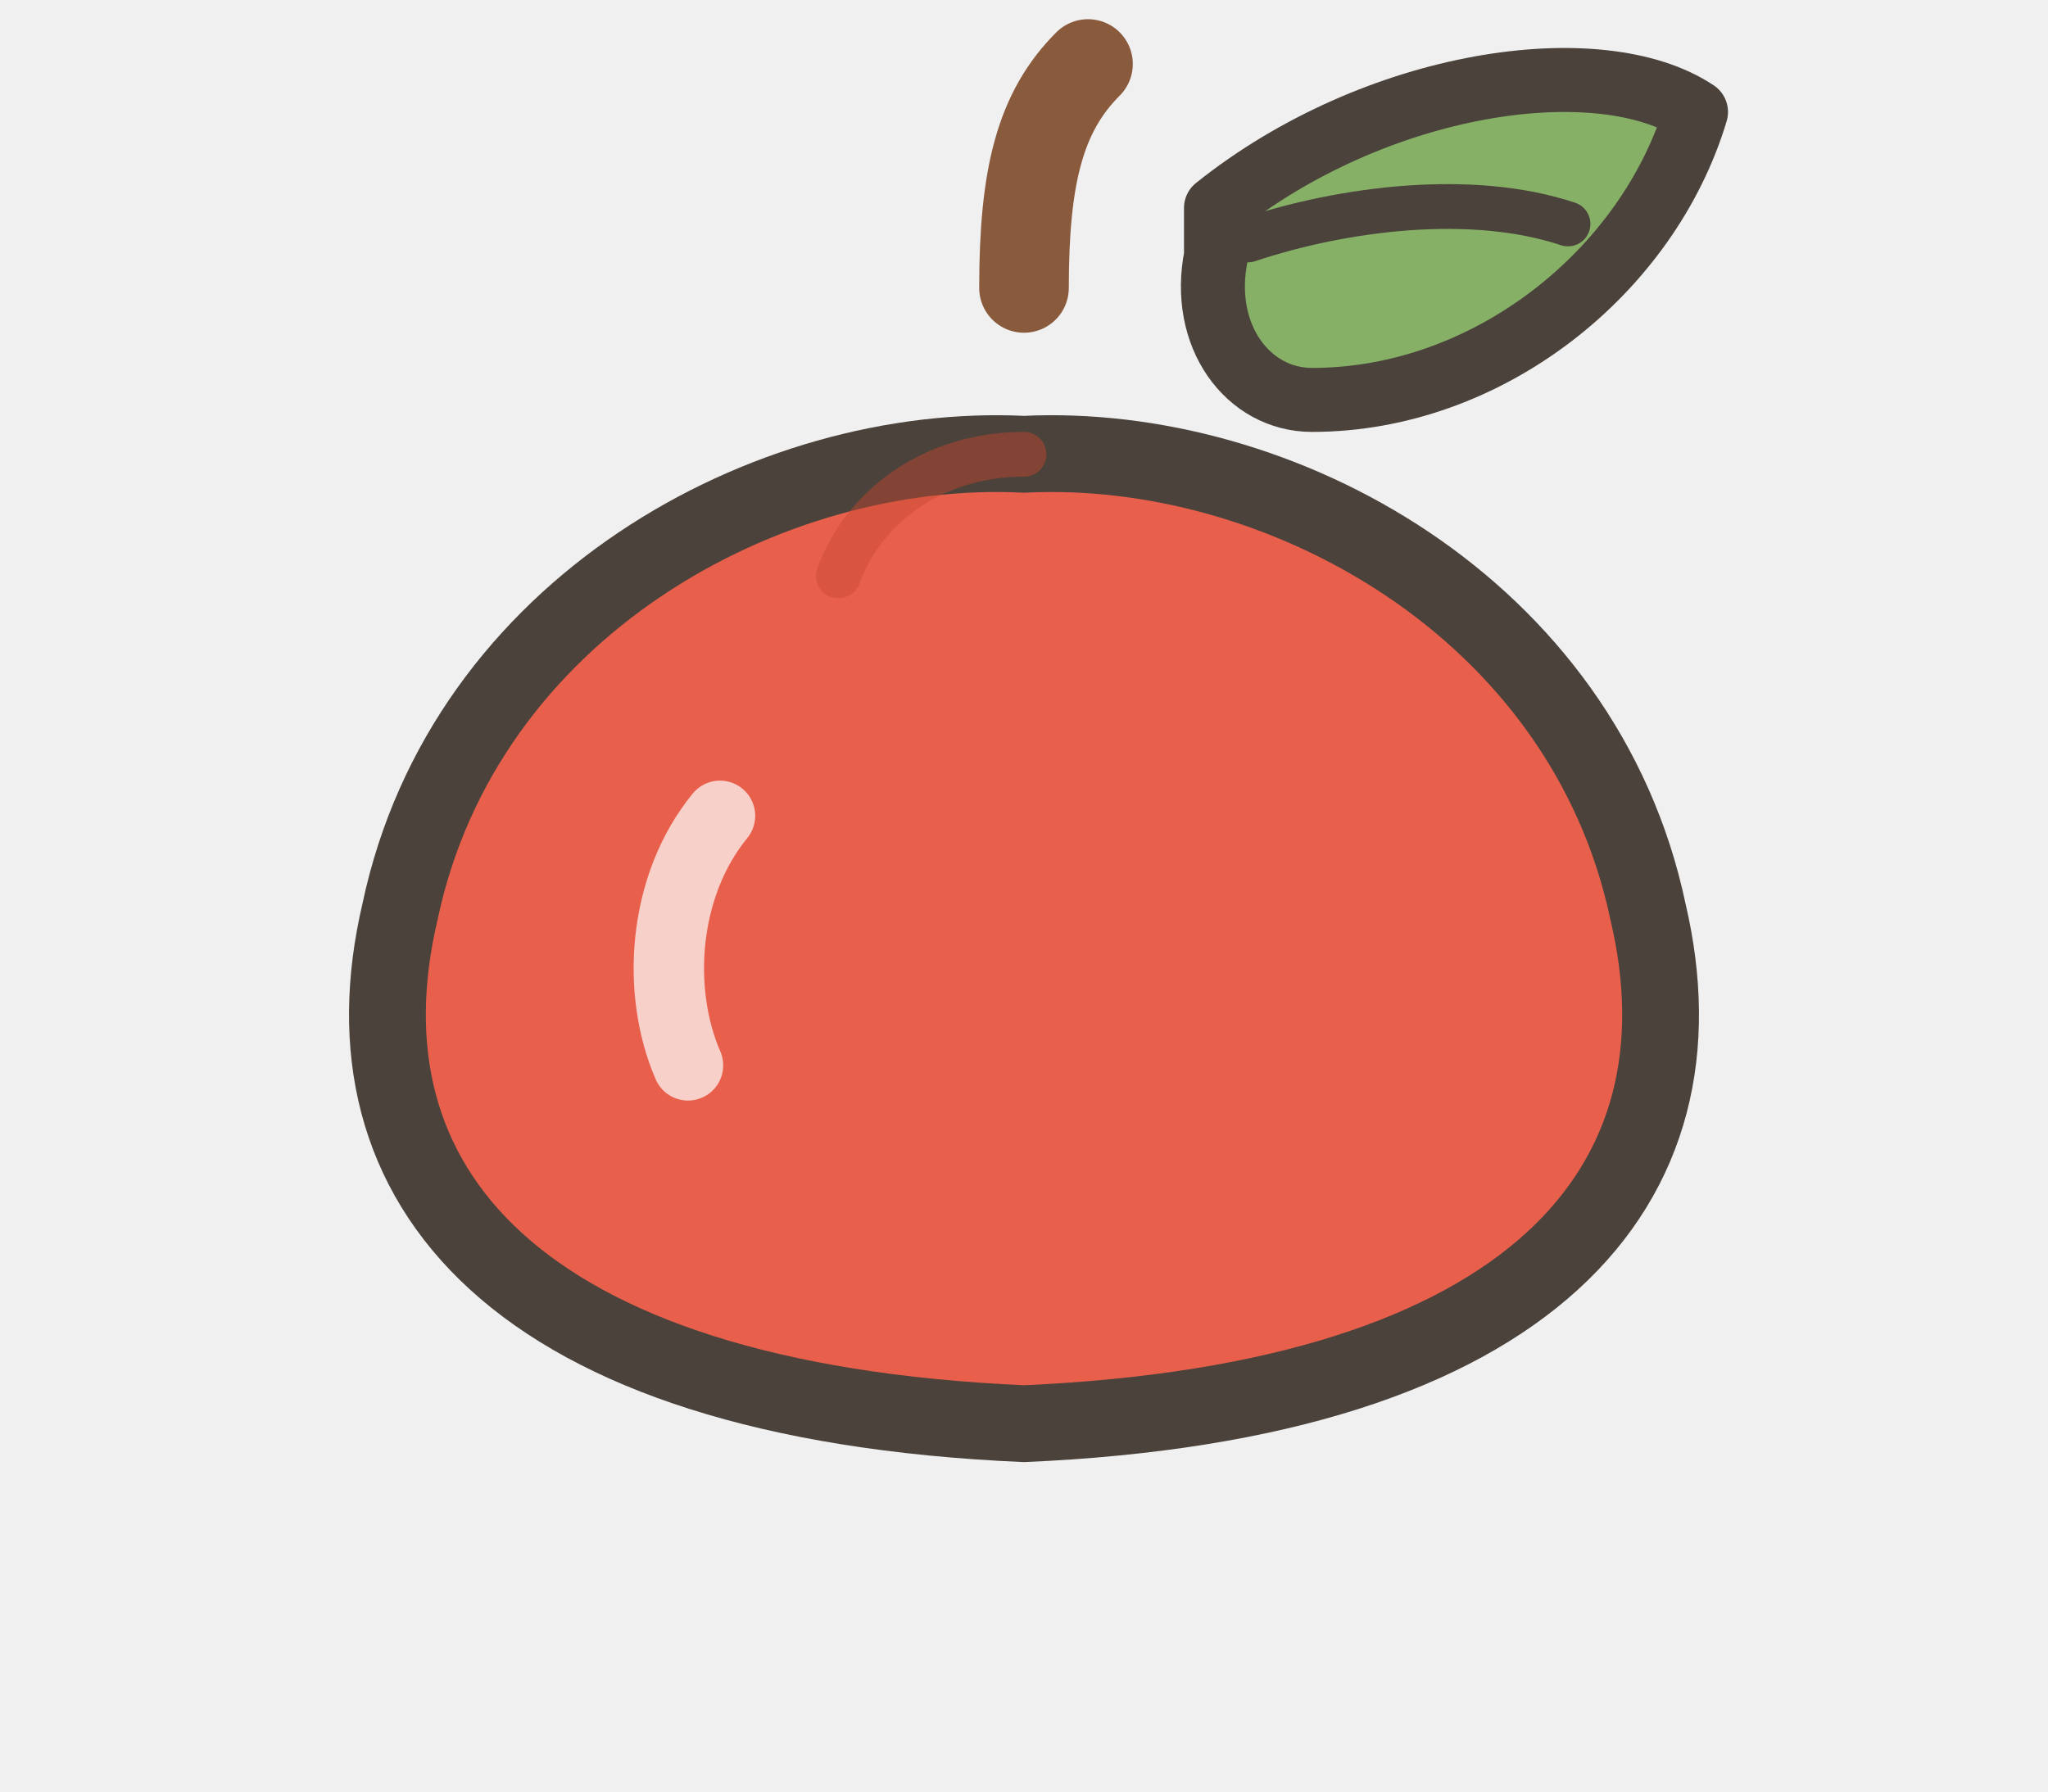
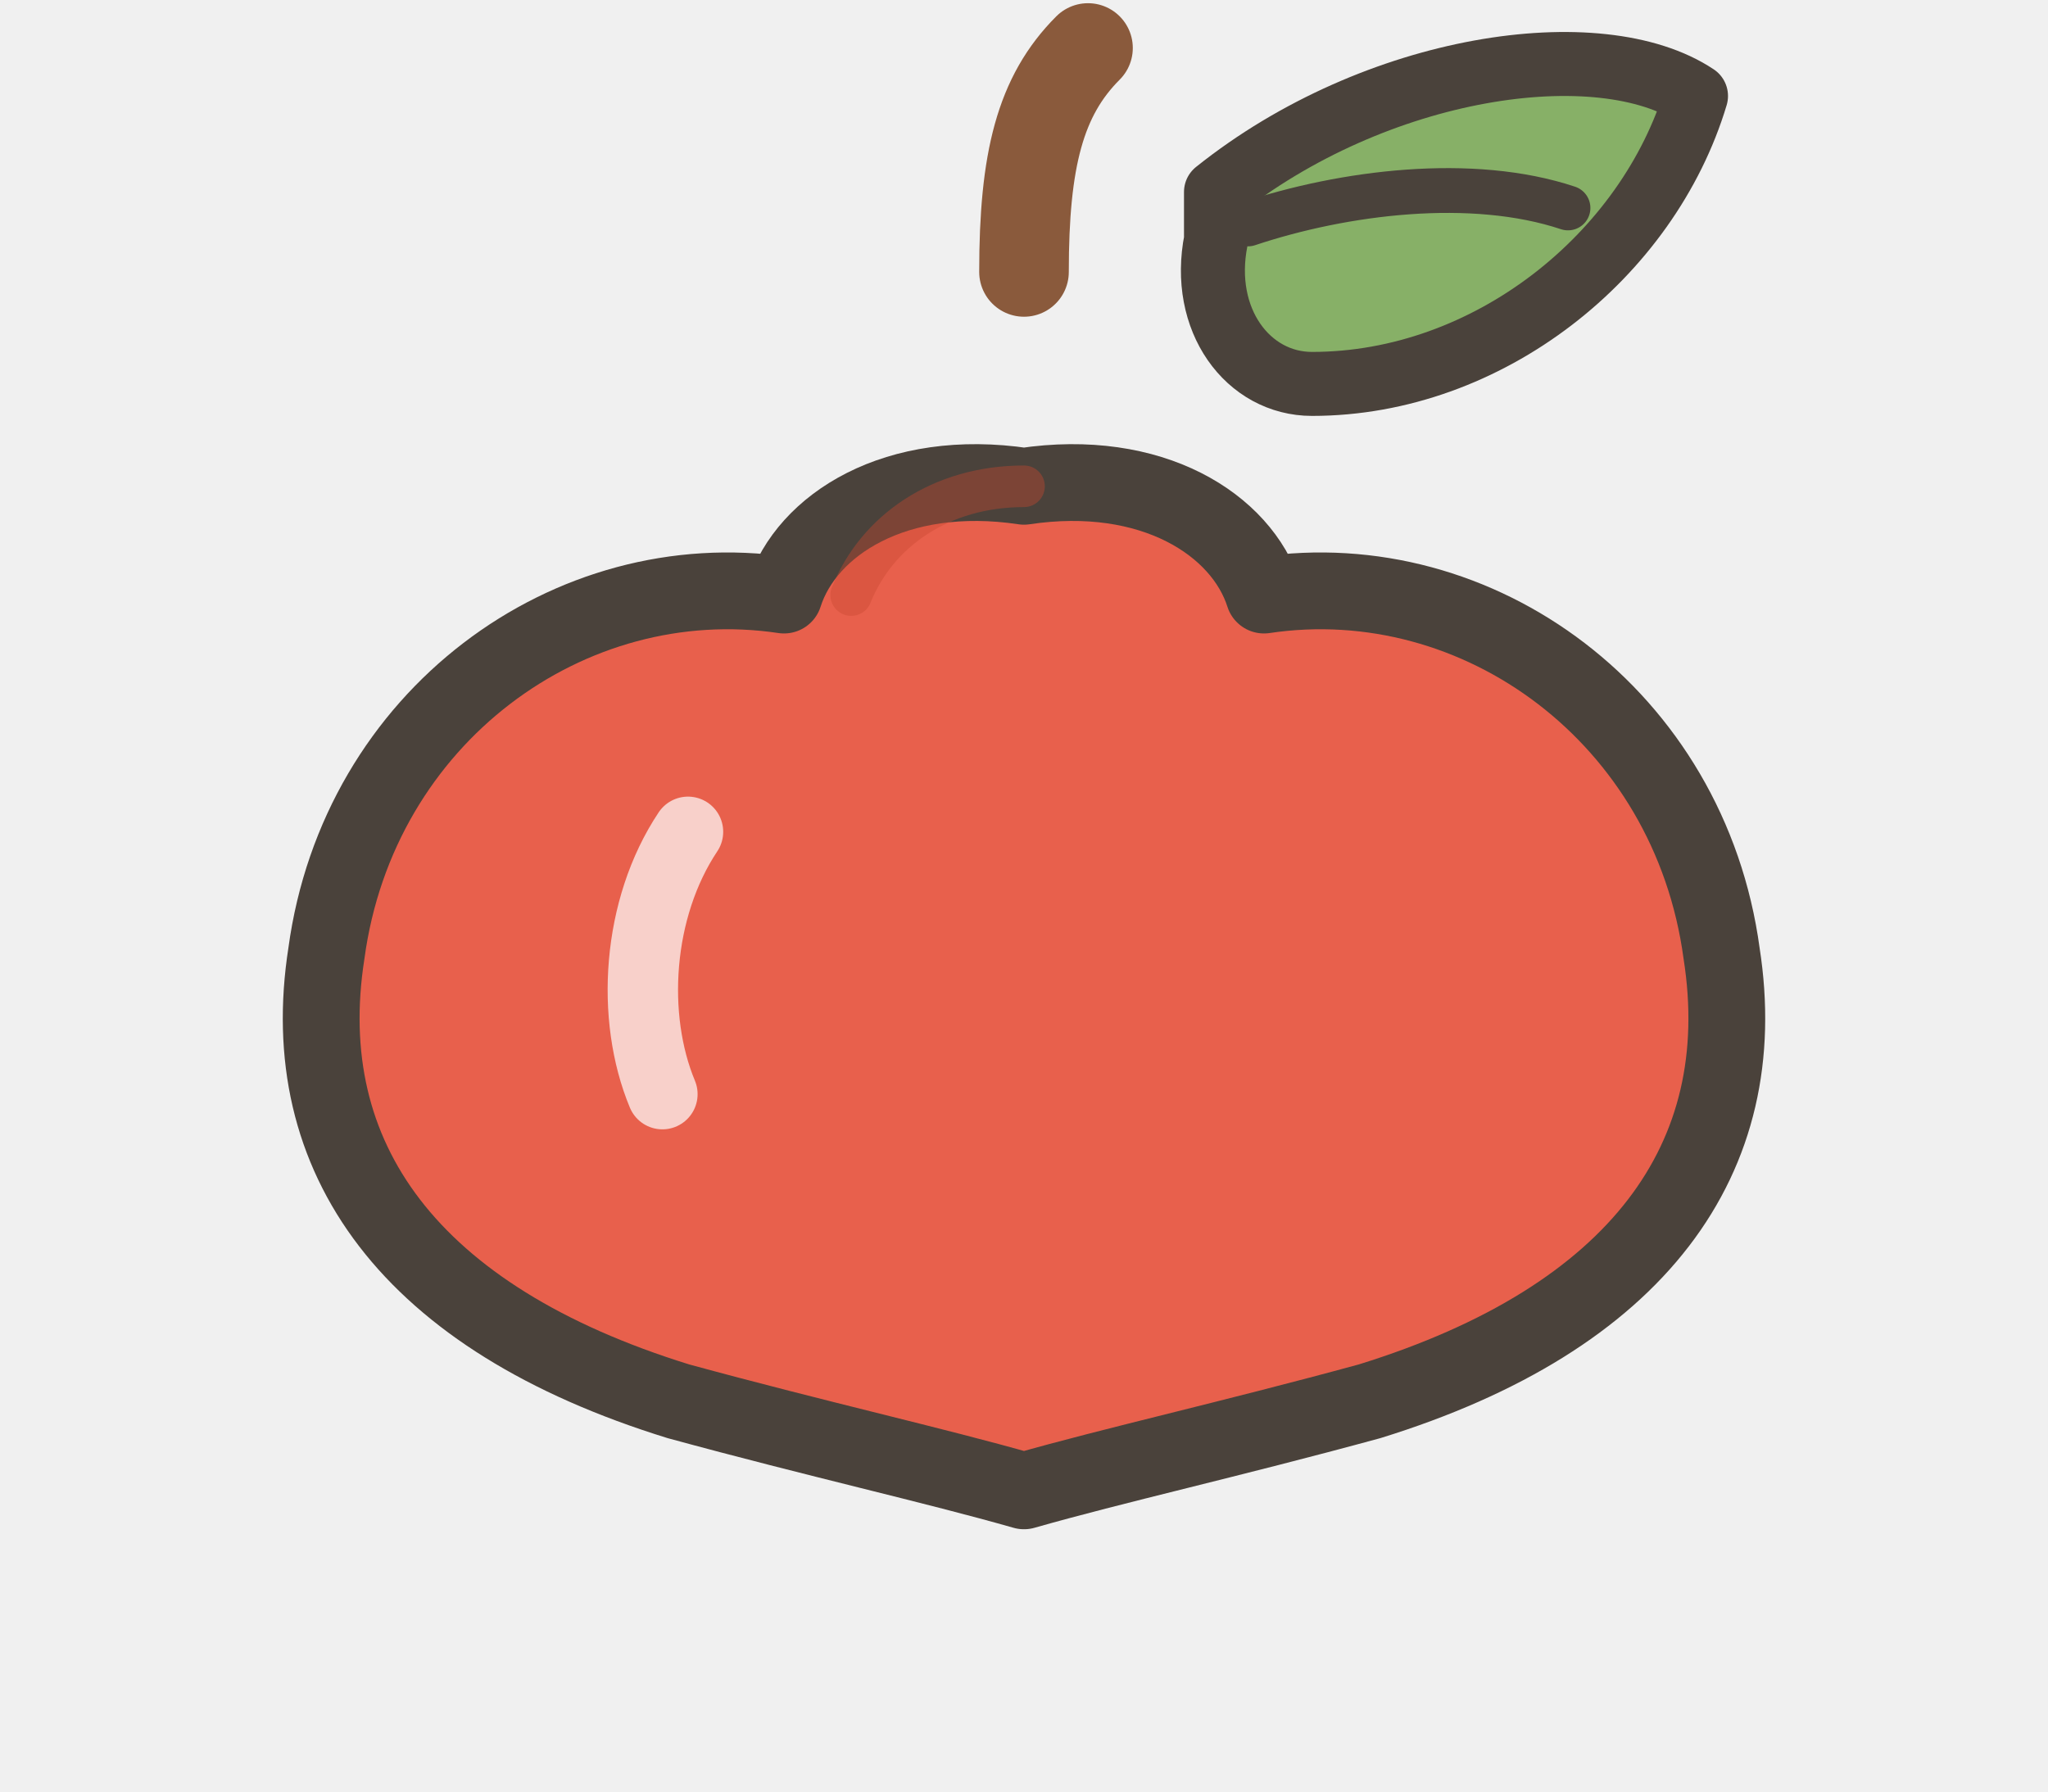
<svg xmlns="http://www.w3.org/2000/svg" viewBox="0 0 64 56" fill="none">
-   <path d="M38 6.5c5-4 12-5 15-3-1.5 5-6.5 9-12 9-2 0-3.5-2-3-4.5Z" fill="#87b067" stroke="#4a423b" stroke-width="2" stroke-linejoin="round" />
-   <path d="M39 7.5c3-1 7-1.5 10-.5" stroke="#4a423b" stroke-width="1.4" stroke-linecap="round" />
-   <path d="M32 9c0-3.5.5-5.5 2-7" stroke="#8a5a3c" stroke-width="2.8" stroke-linecap="round" />
-   <path d="M32 14.2            C24 13.8 14.5 19 12.5 28.5            C10.5 37 16 43.8 32 44.5            C48 43.8 53.5 37 51.5 28.5            C49.5 19 40 13.8 32 14.2Z" fill="#e8604c" stroke="#4a423b" stroke-width="2.4" stroke-linejoin="round" />
-   <path d="M32 14.2c-2.8 0-5 1.6-5.8 3.8" stroke="#c8472f" stroke-width="1.4" stroke-linecap="round" opacity="0.45" />
-   <path d="M22.5 25.5c-1.8 2.2-2 5.5-1 7.8" stroke="#fff" stroke-width="2.2" stroke-linecap="round" opacity="0.7" />
+   <path d="M38 6c5-4 12-5 15-3-1.5 5-6.5 9-12 9-2 0-3.5-2-3-4.5Z" fill="#87b067" stroke="#4a423b" stroke-width="2" stroke-linejoin="round" />
+   <path d="M39 7c3-1 7-1.5 10-.5" stroke="#4a423b" stroke-width="1.4" stroke-linecap="round" />
+   <path d="M32 8.5c0-3.5.5-5.5 2-7" stroke="#8a5a3c" stroke-width="2.8" stroke-linecap="round" />
+   <path d="M32 15.2            C28 14.6 25.2 16.4 24.5 18.6            C17.8 17.6 11.2 22.4 10.2 29.8            C9.2 36.2 12.8 41.2 21.2 43.8            C25.6 45 29.2 45.8 32 46.6            C34.8 45.8 38.4 45 42.8 43.8            C51.2 41.2 54.8 36.2 53.8 29.8            C52.8 22.4 46.2 17.6 39.5 18.6            C38.8 16.4 36 14.6 32 15.2Z" fill="#e8604c" stroke="#4a423b" stroke-width="2.4" stroke-linejoin="round" />
+   <path d="M32 15.2c-2.6 0-4.6 1.4-5.4 3.4" stroke="#c8472f" stroke-width="1.3" stroke-linecap="round" opacity="0.4" />
+   <path d="M21.5 26c-1.6 2.4-1.8 5.8-.8 8.2" stroke="#fff" stroke-width="2.2" stroke-linecap="round" opacity="0.7" />
</svg>
